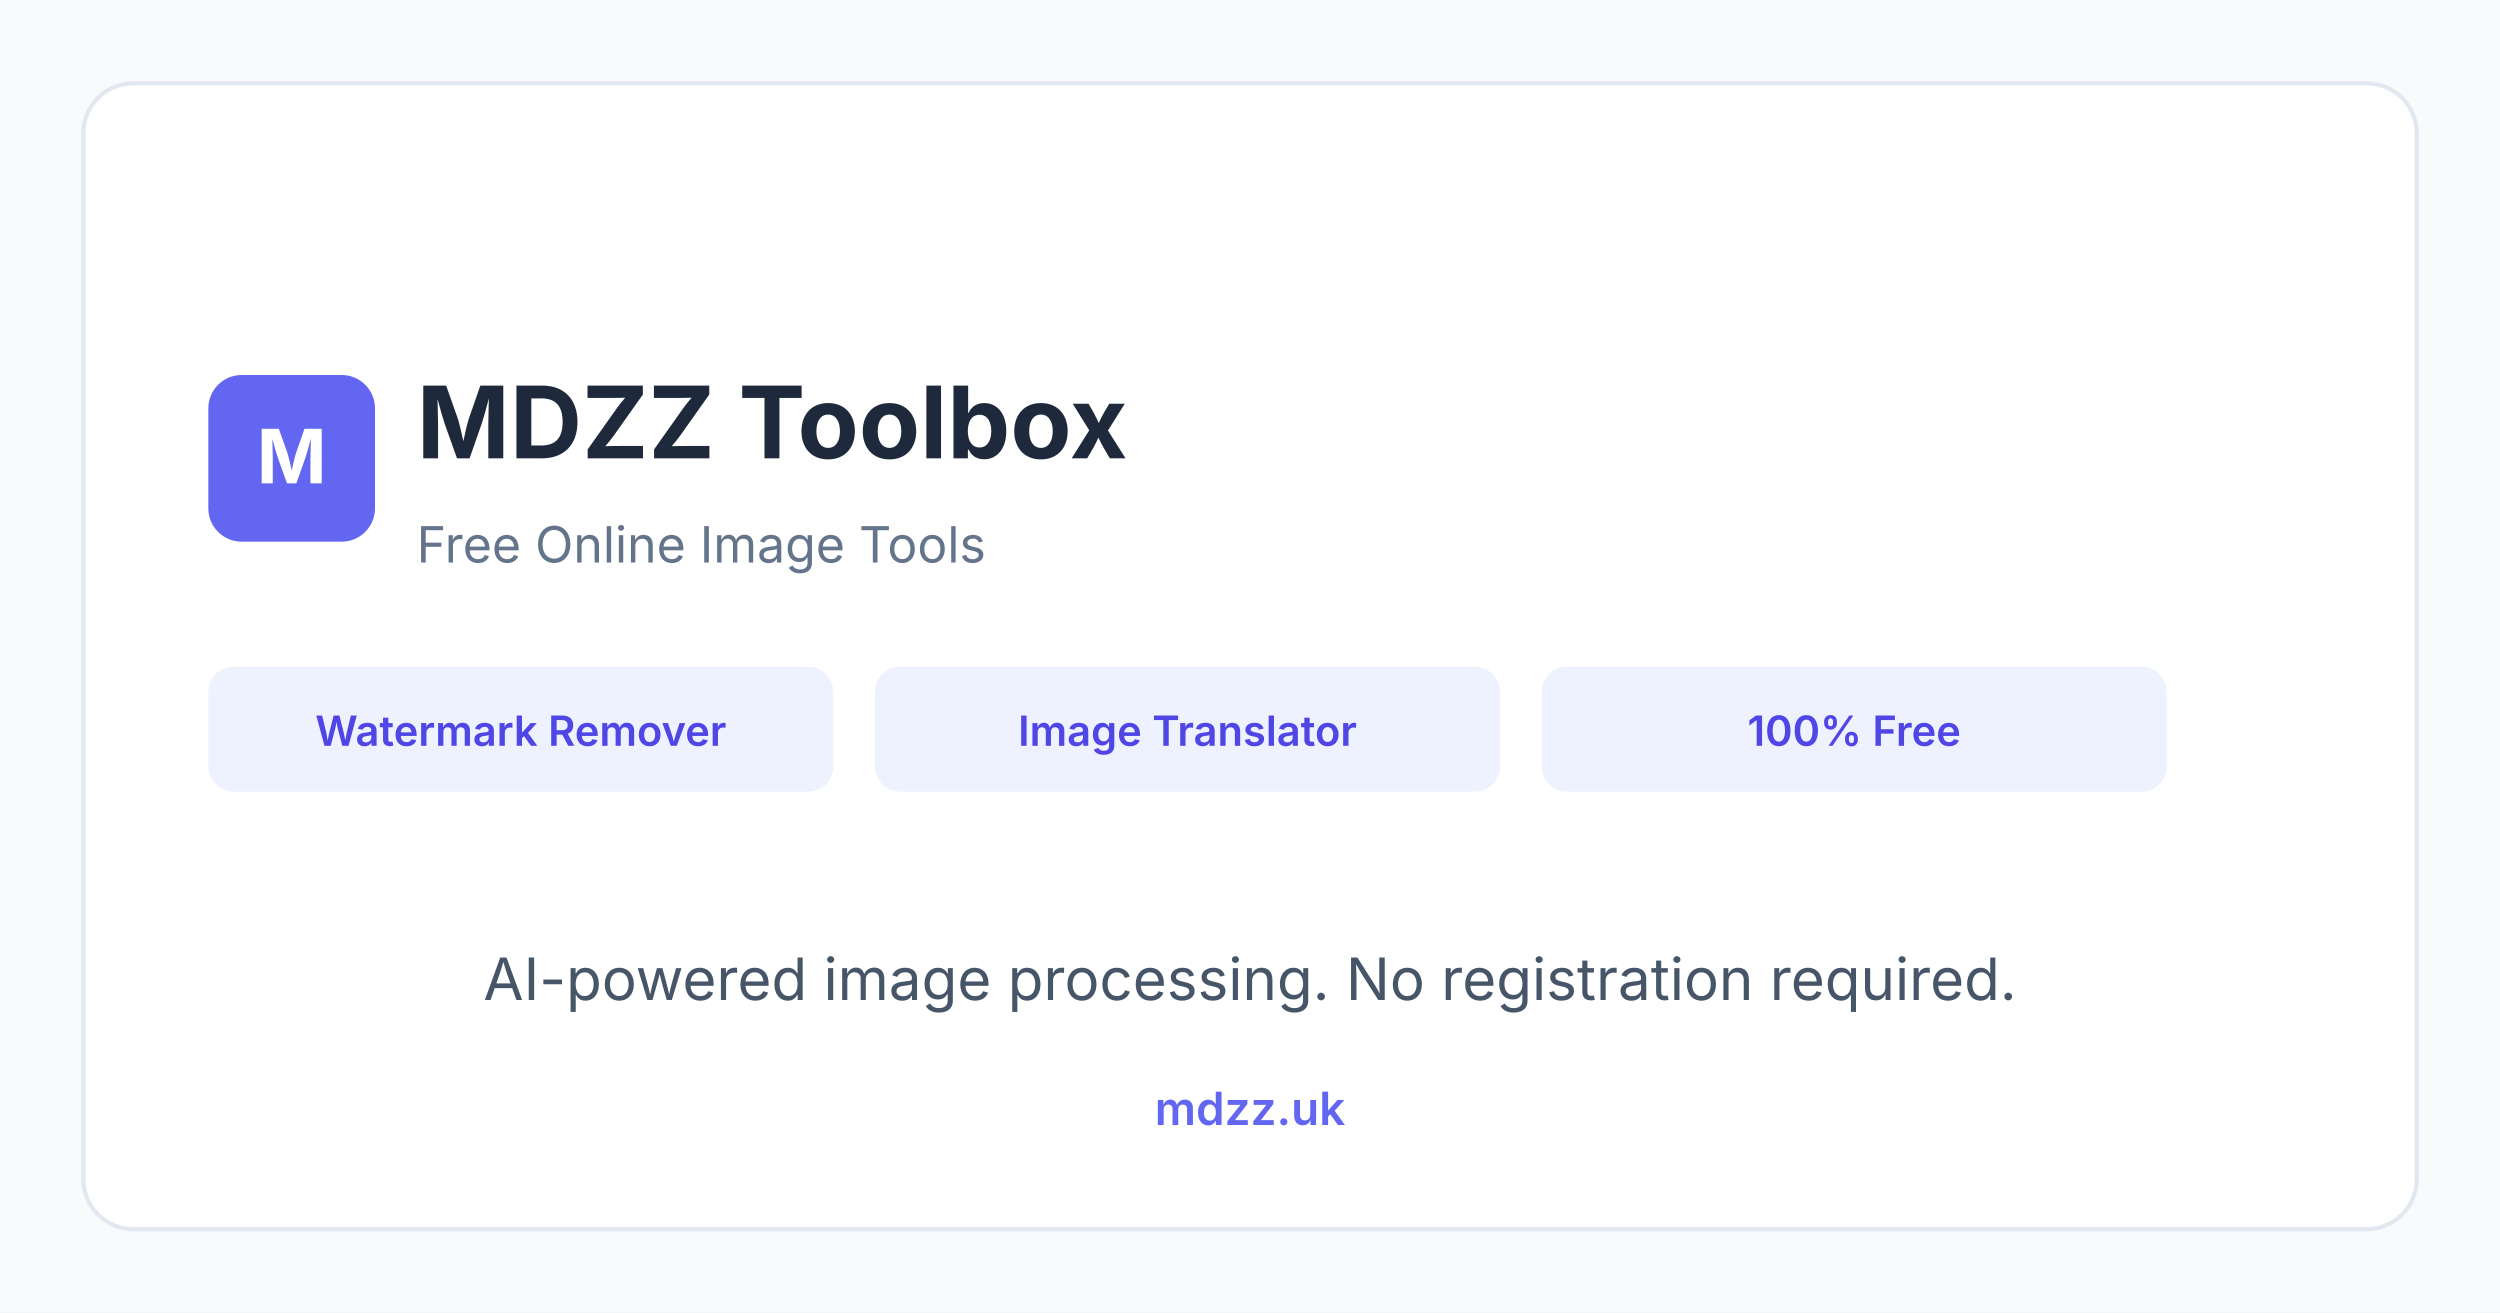
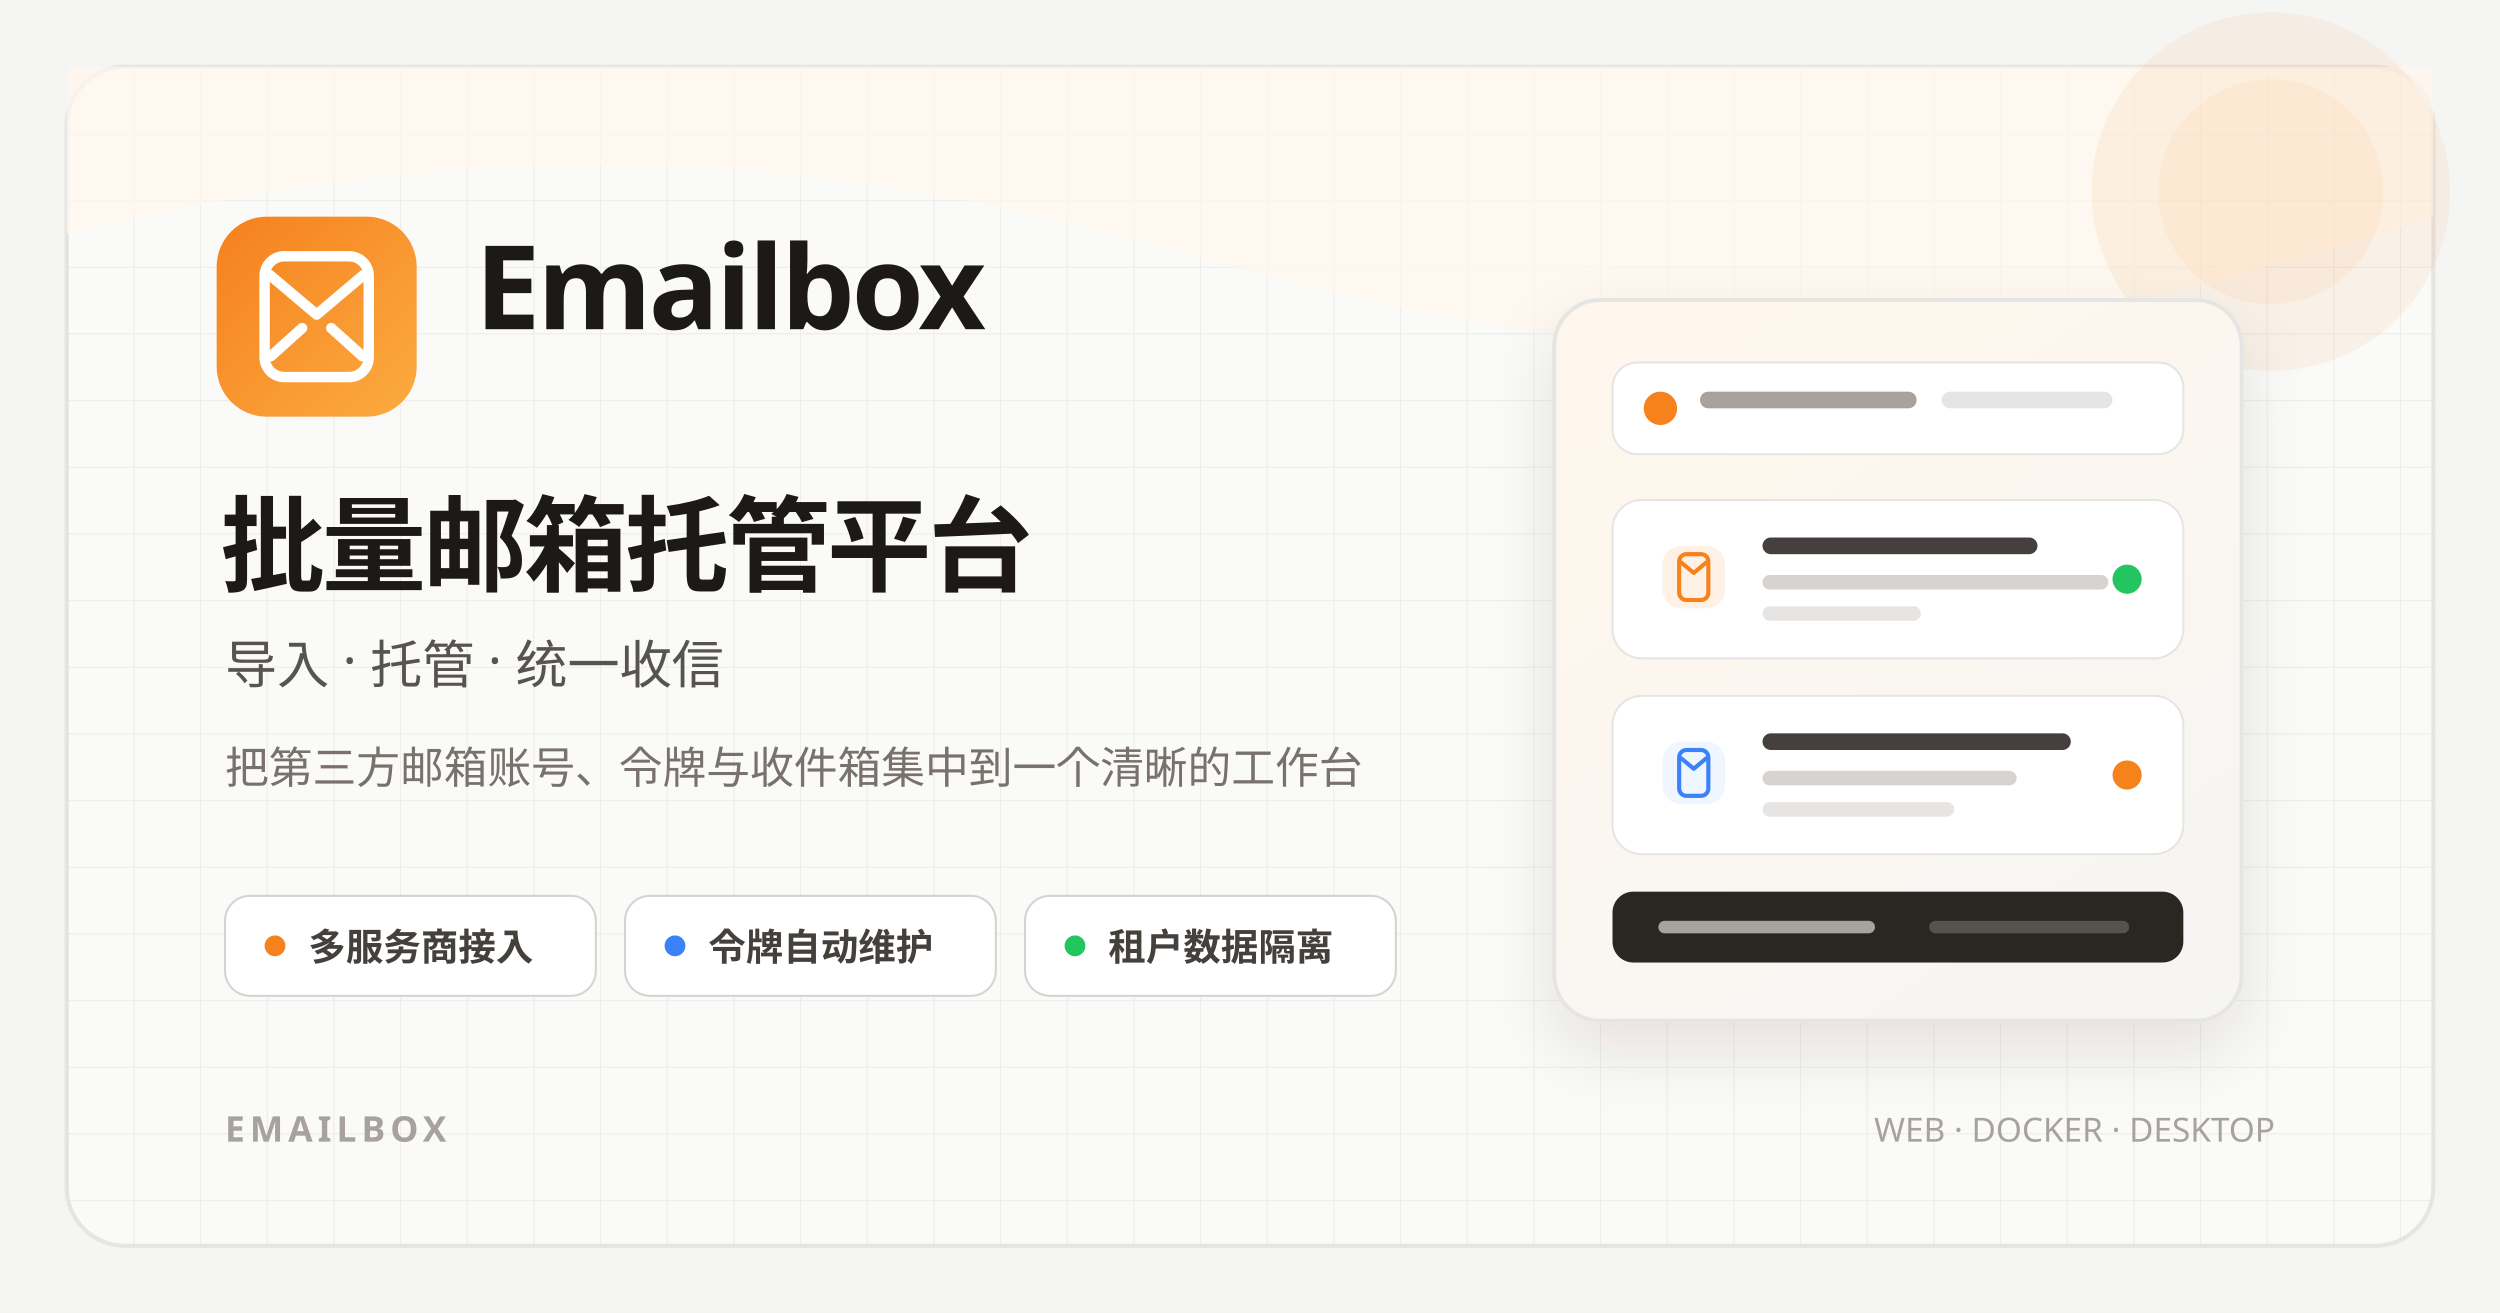
<svg xmlns="http://www.w3.org/2000/svg" width="1200" height="630" viewBox="0 0 1200 630" fill="none">
-   <rect width="1200" height="630" fill="#F8FAFC" />
-   <rect x="40" y="40" width="1120" height="550" rx="24" fill="white" stroke="#E2E8F0" stroke-width="2" />
-   <rect x="100" y="180" width="80" height="80" rx="16" fill="#6366F1" />
-   <text x="140" y="232" font-family="system-ui, -apple-system, sans-serif" font-size="36" font-weight="bold" fill="white" text-anchor="middle">M</text>
-   <text x="200" y="220" font-family="system-ui, -apple-system, sans-serif" font-size="48" font-weight="bold" fill="#1E293B">MDZZ Toolbox</text>
-   <text x="200" y="270" font-family="system-ui, -apple-system, sans-serif" font-size="24" fill="#64748B">Free Online Image Tools</text>
-   <rect x="100" y="320" width="300" height="60" rx="12" fill="#EEF2FF" />
-   <text x="250" y="358" font-family="system-ui, -apple-system, sans-serif" font-size="20" font-weight="600" fill="#4F46E5" text-anchor="middle">Watermark Remover</text>
-   <rect x="420" y="320" width="300" height="60" rx="12" fill="#EEF2FF" />
-   <text x="570" y="358" font-family="system-ui, -apple-system, sans-serif" font-size="20" font-weight="600" fill="#4F46E5" text-anchor="middle">Image Translator</text>
-   <rect x="740" y="320" width="300" height="60" rx="12" fill="#EEF2FF" />
-   <text x="890" y="358" font-family="system-ui, -apple-system, sans-serif" font-size="20" font-weight="600" fill="#4F46E5" text-anchor="middle">100% Free</text>
-   <text x="600" y="480" font-family="system-ui, -apple-system, sans-serif" font-size="28" fill="#475569" text-anchor="middle">AI-powered image processing. No registration required.</text>
-   <text x="600" y="540" font-family="system-ui, -apple-system, sans-serif" font-size="22" font-weight="600" fill="#6366F1" text-anchor="middle">mdzz.uk</text>
+   <defs>
+     <linearGradient id="brand" x1="112" y1="104" x2="208" y2="200" gradientUnits="userSpaceOnUse">
+       <stop stop-color="#F6821F" />
+       <stop offset="1" stop-color="#FBAD41" />
+     </linearGradient>
+     <linearGradient id="glow" x1="866" y1="112" x2="1112" y2="474" gradientUnits="userSpaceOnUse">
+       <stop stop-color="#FFF7ED" />
+       <stop offset="1" stop-color="#F5F5F4" />
+     </linearGradient>
+     <pattern id="grid" width="32" height="32" patternUnits="userSpaceOnUse">
+       <path d="M32 0H0V32" stroke="#D6D3D1" stroke-opacity="0.34" />
+     </pattern>
+     <filter id="cardShadow" x="-20%" y="-20%" width="140%" height="150%" color-interpolation-filters="sRGB">
+       <feDropShadow dx="0" dy="14" stdDeviation="16" flood-color="#292524" flood-opacity="0.10" />
+     </filter>
+   </defs>
+   <rect width="1200" height="630" fill="#F5F5F4" />
+   <rect x="32" y="32" width="1136" height="566" rx="28" fill="#FAFAF9" stroke="#E7E5E4" stroke-width="2" />
+   <rect x="32" y="32" width="1136" height="566" rx="28" fill="url(#grid)" />
+   <path d="M32 112C232 64 390 70 570 122C778 182 925 184 1168 104V32H32V112Z" fill="#FFF7ED" fill-opacity="0.72" />
+   <circle cx="1090" cy="92" r="86" fill="#F6821F" fill-opacity="0.08" />
+   <circle cx="1090" cy="92" r="54" fill="#F6821F" fill-opacity="0.06" />
+   <rect x="104" y="104" width="96" height="96" rx="24" fill="url(#brand)" />
+   <path d="M127 132.5C127 127.253 131.253 123 136.5 123H167.5C172.747 123 177 127.253 177 132.5V171.5C177 176.747 172.747 181 167.5 181H136.5C131.253 181 127 176.747 127 171.5V132.5Z" stroke="white" stroke-width="5" />
+   <path d="M129.5 132L152 151L174.5 132" stroke="white" stroke-width="5" stroke-linecap="round" stroke-linejoin="round" />
+   <path d="M130 171L145 157.5M174 171L159 157.5" stroke="white" stroke-width="5" stroke-linecap="round" />
+   <text x="228" y="158" fill="#1C1917" font-family="Noto Sans SC, PingFang SC, system-ui, sans-serif" font-size="56" font-weight="750" letter-spacing="-1.5">Emailbox</text>
+   <text x="106" y="280" fill="#1C1917" font-family="Noto Sans SC, PingFang SC, system-ui, sans-serif" font-size="50" font-weight="750" letter-spacing="-1.5">批量邮箱托管平台</text>
+   <text x="108" y="328" fill="#57534E" font-family="Noto Sans SC, PingFang SC, system-ui, sans-serif" font-size="25" font-weight="450">导入 · 托管 · 统一收信</text>
+   <text x="108" y="376" fill="#78716C" font-family="Noto Sans SC, PingFang SC, system-ui, sans-serif" font-size="21" font-weight="450">把第三方邮箱账号、令牌与收件箱集中到一个清晰的工作台</text>
+   <g font-family="Noto Sans SC, PingFang SC, system-ui, sans-serif" font-size="18" font-weight="650">
+     <rect x="108" y="430" width="178" height="48" rx="12" fill="#FFFFFF" stroke="#D6D3D1" />
+     <circle cx="132" cy="454" r="5" fill="#F6821F" />
+     <text x="148" y="461" fill="#44403C">多服务商接入</text>
+     <rect x="300" y="430" width="178" height="48" rx="12" fill="#FFFFFF" stroke="#D6D3D1" />
+     <circle cx="324" cy="454" r="5" fill="#3B82F6" />
+     <text x="340" y="461" fill="#44403C">令牌自动维护</text>
+     <rect x="492" y="430" width="178" height="48" rx="12" fill="#FFFFFF" stroke="#D6D3D1" />
+     <circle cx="516" cy="454" r="5" fill="#22C55E" />
+     <text x="532" y="461" fill="#44403C">租户数据隔离</text>
+   </g>
+   <g filter="url(#cardShadow)">
+     <rect x="746" y="144" width="330" height="346" rx="22" fill="url(#glow)" stroke="#E7E5E4" stroke-width="2" />
+     <rect x="774" y="174" width="274" height="44" rx="12" fill="#FFFFFF" stroke="#E7E5E4" />
+     <circle cx="797" cy="196" r="8" fill="#F6821F" />
+     <rect x="816" y="188" width="104" height="8" rx="4" fill="#A8A29E" />
+     <rect x="932" y="188" width="82" height="8" rx="4" fill="#E7E5E4" />
+     <rect x="774" y="240" width="274" height="76" rx="14" fill="#FFFFFF" stroke="#E7E5E4" />
+     <rect x="798" y="262" width="30" height="30" rx="9" fill="#FFF1E6" />
+     <path d="M806 269.5C806 267.567 807.567 266 809.5 266H816.5C818.433 266 820 267.567 820 269.5V284.5C820 286.433 818.433 288 816.5 288H809.5C807.567 288 806 286.433 806 284.5V269.5Z" stroke="#F6821F" stroke-width="2" />
+     <path d="M807 270L813 275L819 270" stroke="#F6821F" stroke-width="2" stroke-linecap="round" stroke-linejoin="round" />
+     <rect x="846" y="258" width="132" height="8" rx="4" fill="#44403C" />
+     <rect x="846" y="276" width="166" height="7" rx="3.5" fill="#D6D3D1" />
+     <rect x="846" y="291" width="76" height="7" rx="3.5" fill="#E7E5E4" />
+     <circle cx="1021" cy="278" r="7" fill="#22C55E" />
+     <rect x="774" y="334" width="274" height="76" rx="14" fill="#FFFFFF" stroke="#E7E5E4" />
+     <rect x="798" y="356" width="30" height="30" rx="9" fill="#EFF6FF" />
+     <path d="M806 363.5C806 361.567 807.567 360 809.5 360H816.5C818.433 360 820 361.567 820 363.5V378.5C820 380.433 818.433 382 816.5 382H809.5C807.567 382 806 380.433 806 378.5V363.5Z" stroke="#3B82F6" stroke-width="2" />
+     <path d="M807 364L813 369L819 364" stroke="#3B82F6" stroke-width="2" stroke-linecap="round" stroke-linejoin="round" />
+     <rect x="846" y="352" width="148" height="8" rx="4" fill="#44403C" />
+     <rect x="846" y="370" width="122" height="7" rx="3.5" fill="#D6D3D1" />
+     <rect x="846" y="385" width="92" height="7" rx="3.5" fill="#E7E5E4" />
+     <circle cx="1021" cy="372" r="7" fill="#F6821F" />
+     <rect x="774" y="428" width="274" height="34" rx="10" fill="#292524" />
+     <rect x="796" y="442" width="104" height="6" rx="3" fill="#A8A29E" />
+     <rect x="926" y="442" width="96" height="6" rx="3" fill="#57534E" />
+   </g>
+   <text x="108" y="548" fill="#A8A29E" font-family="system-ui, sans-serif" font-size="17" font-weight="600" letter-spacing="2.4">EMAILBOX</text>
+   <text x="1092" y="548" fill="#A8A29E" font-family="Noto Sans SC, PingFang SC, system-ui, sans-serif" font-size="16" font-weight="500" text-anchor="end">WEB · DOCKER · DESKTOP</text>
</svg>
